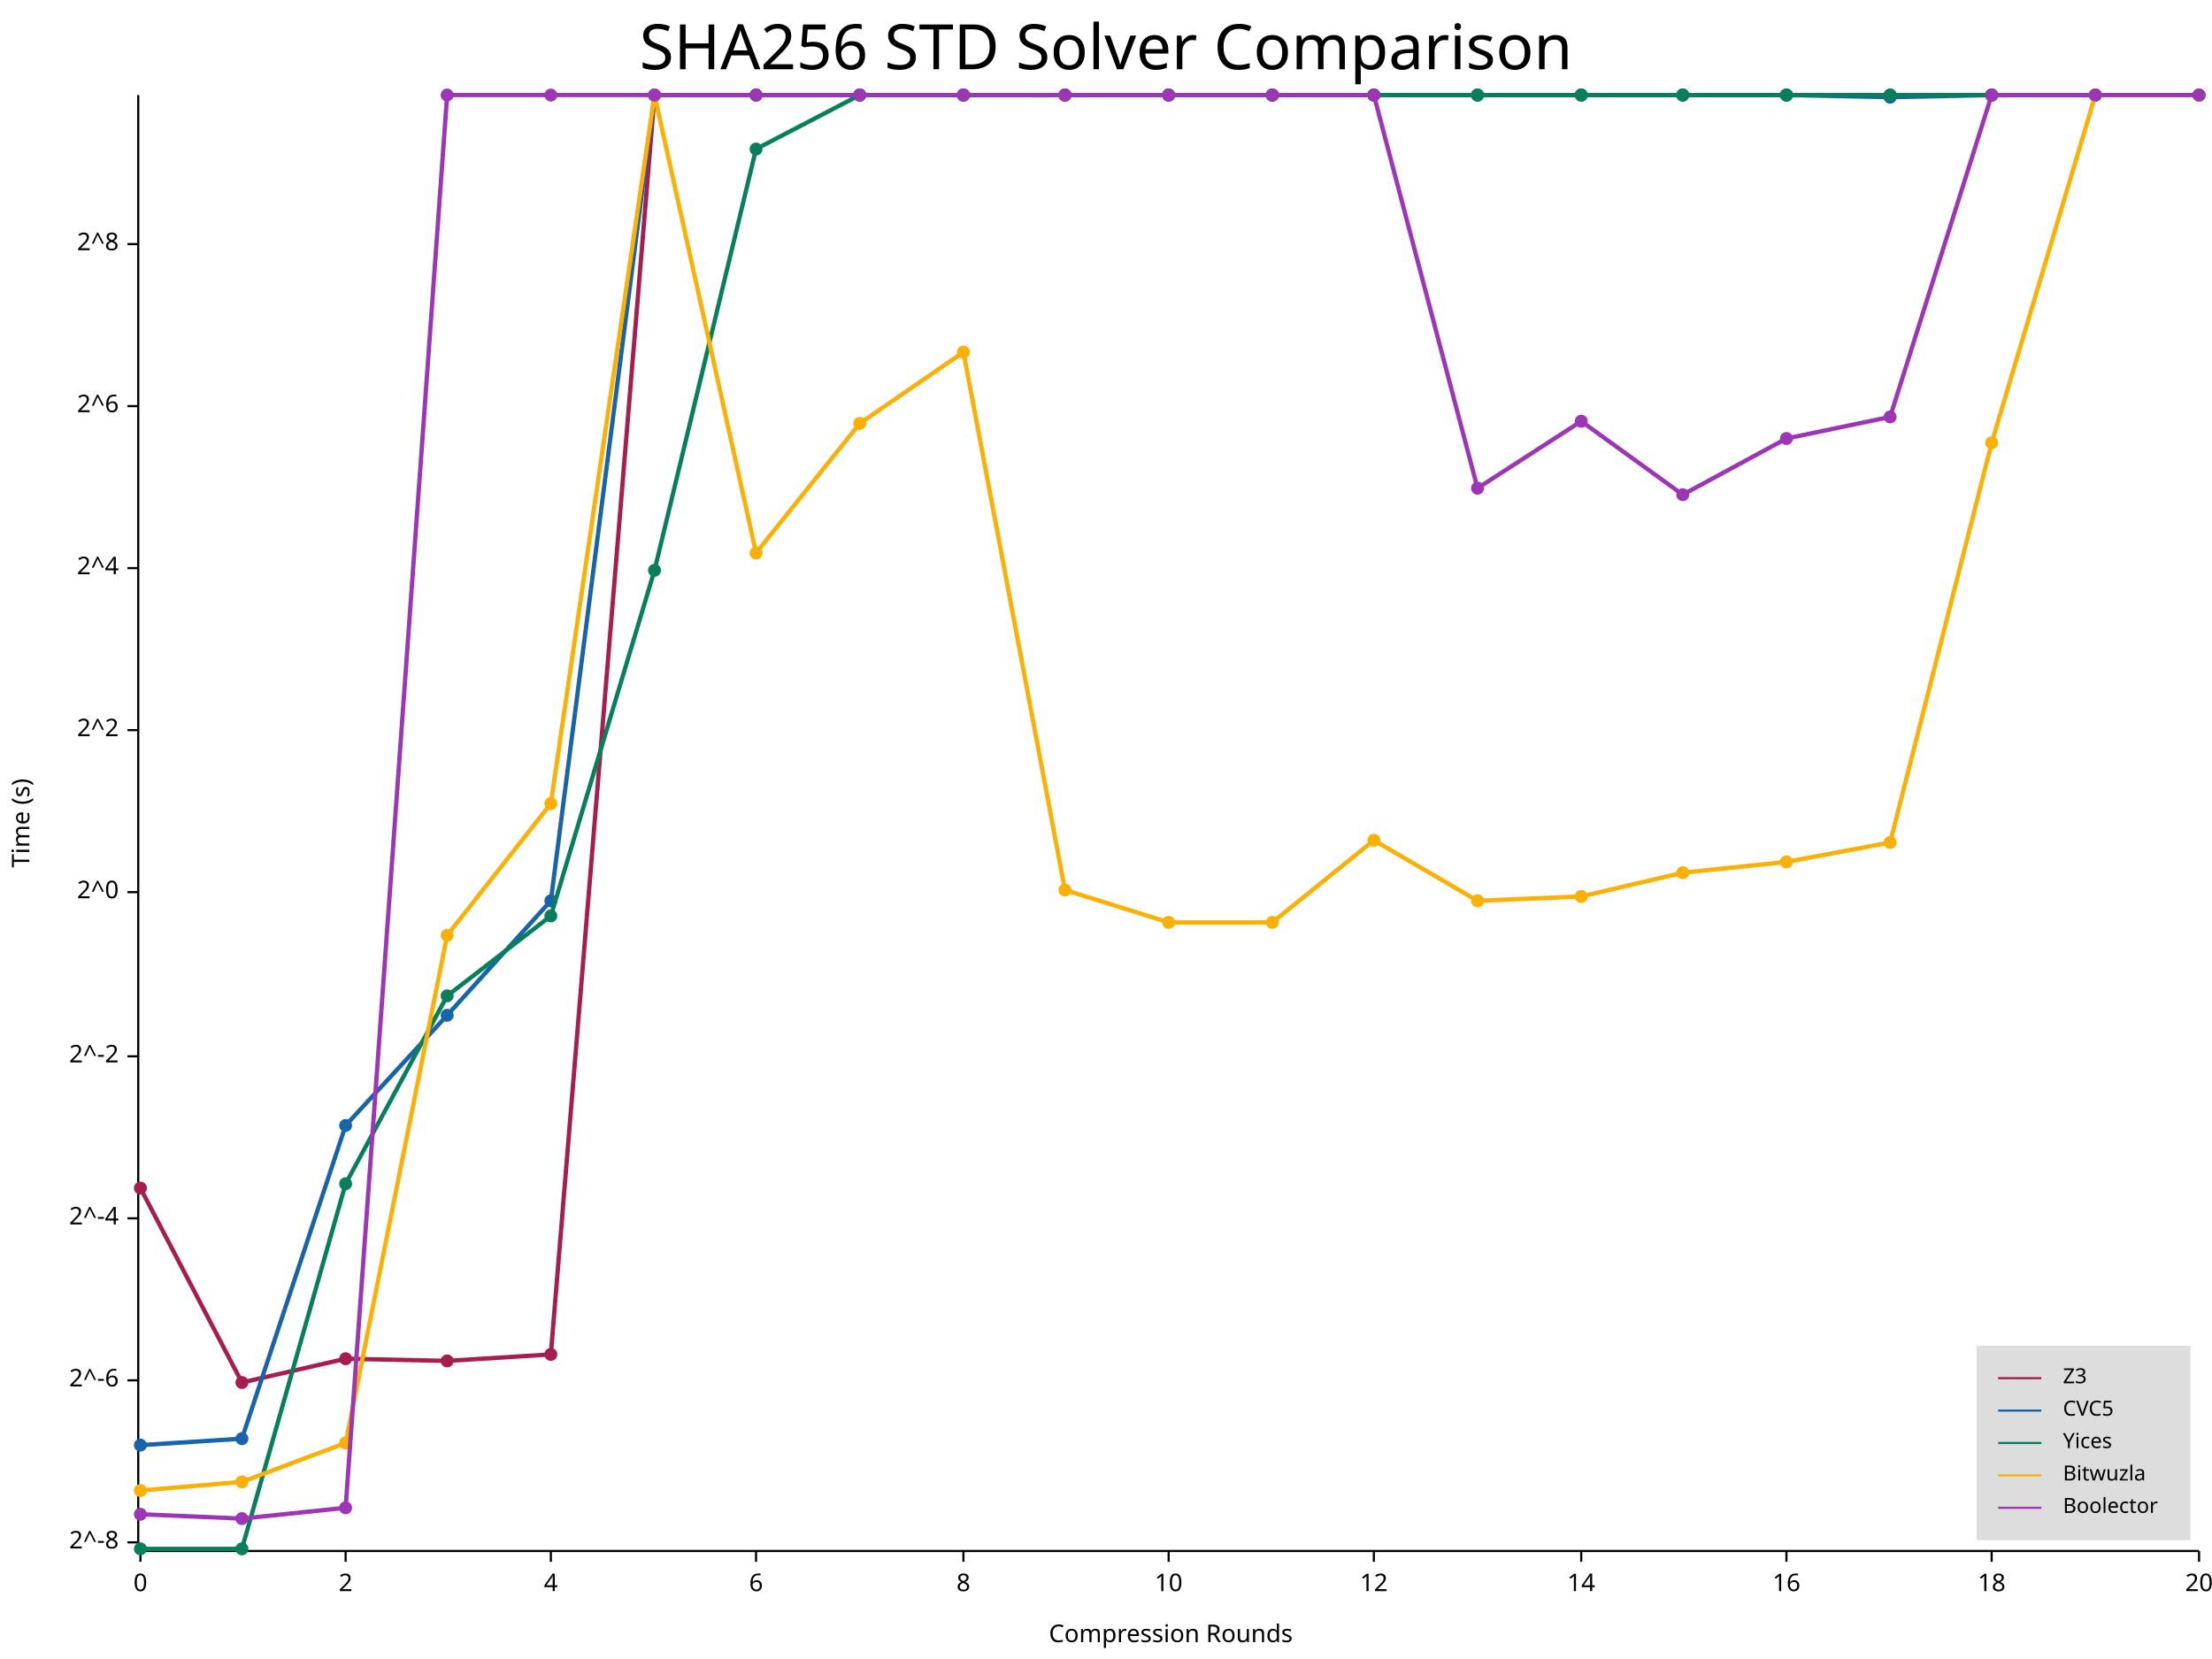
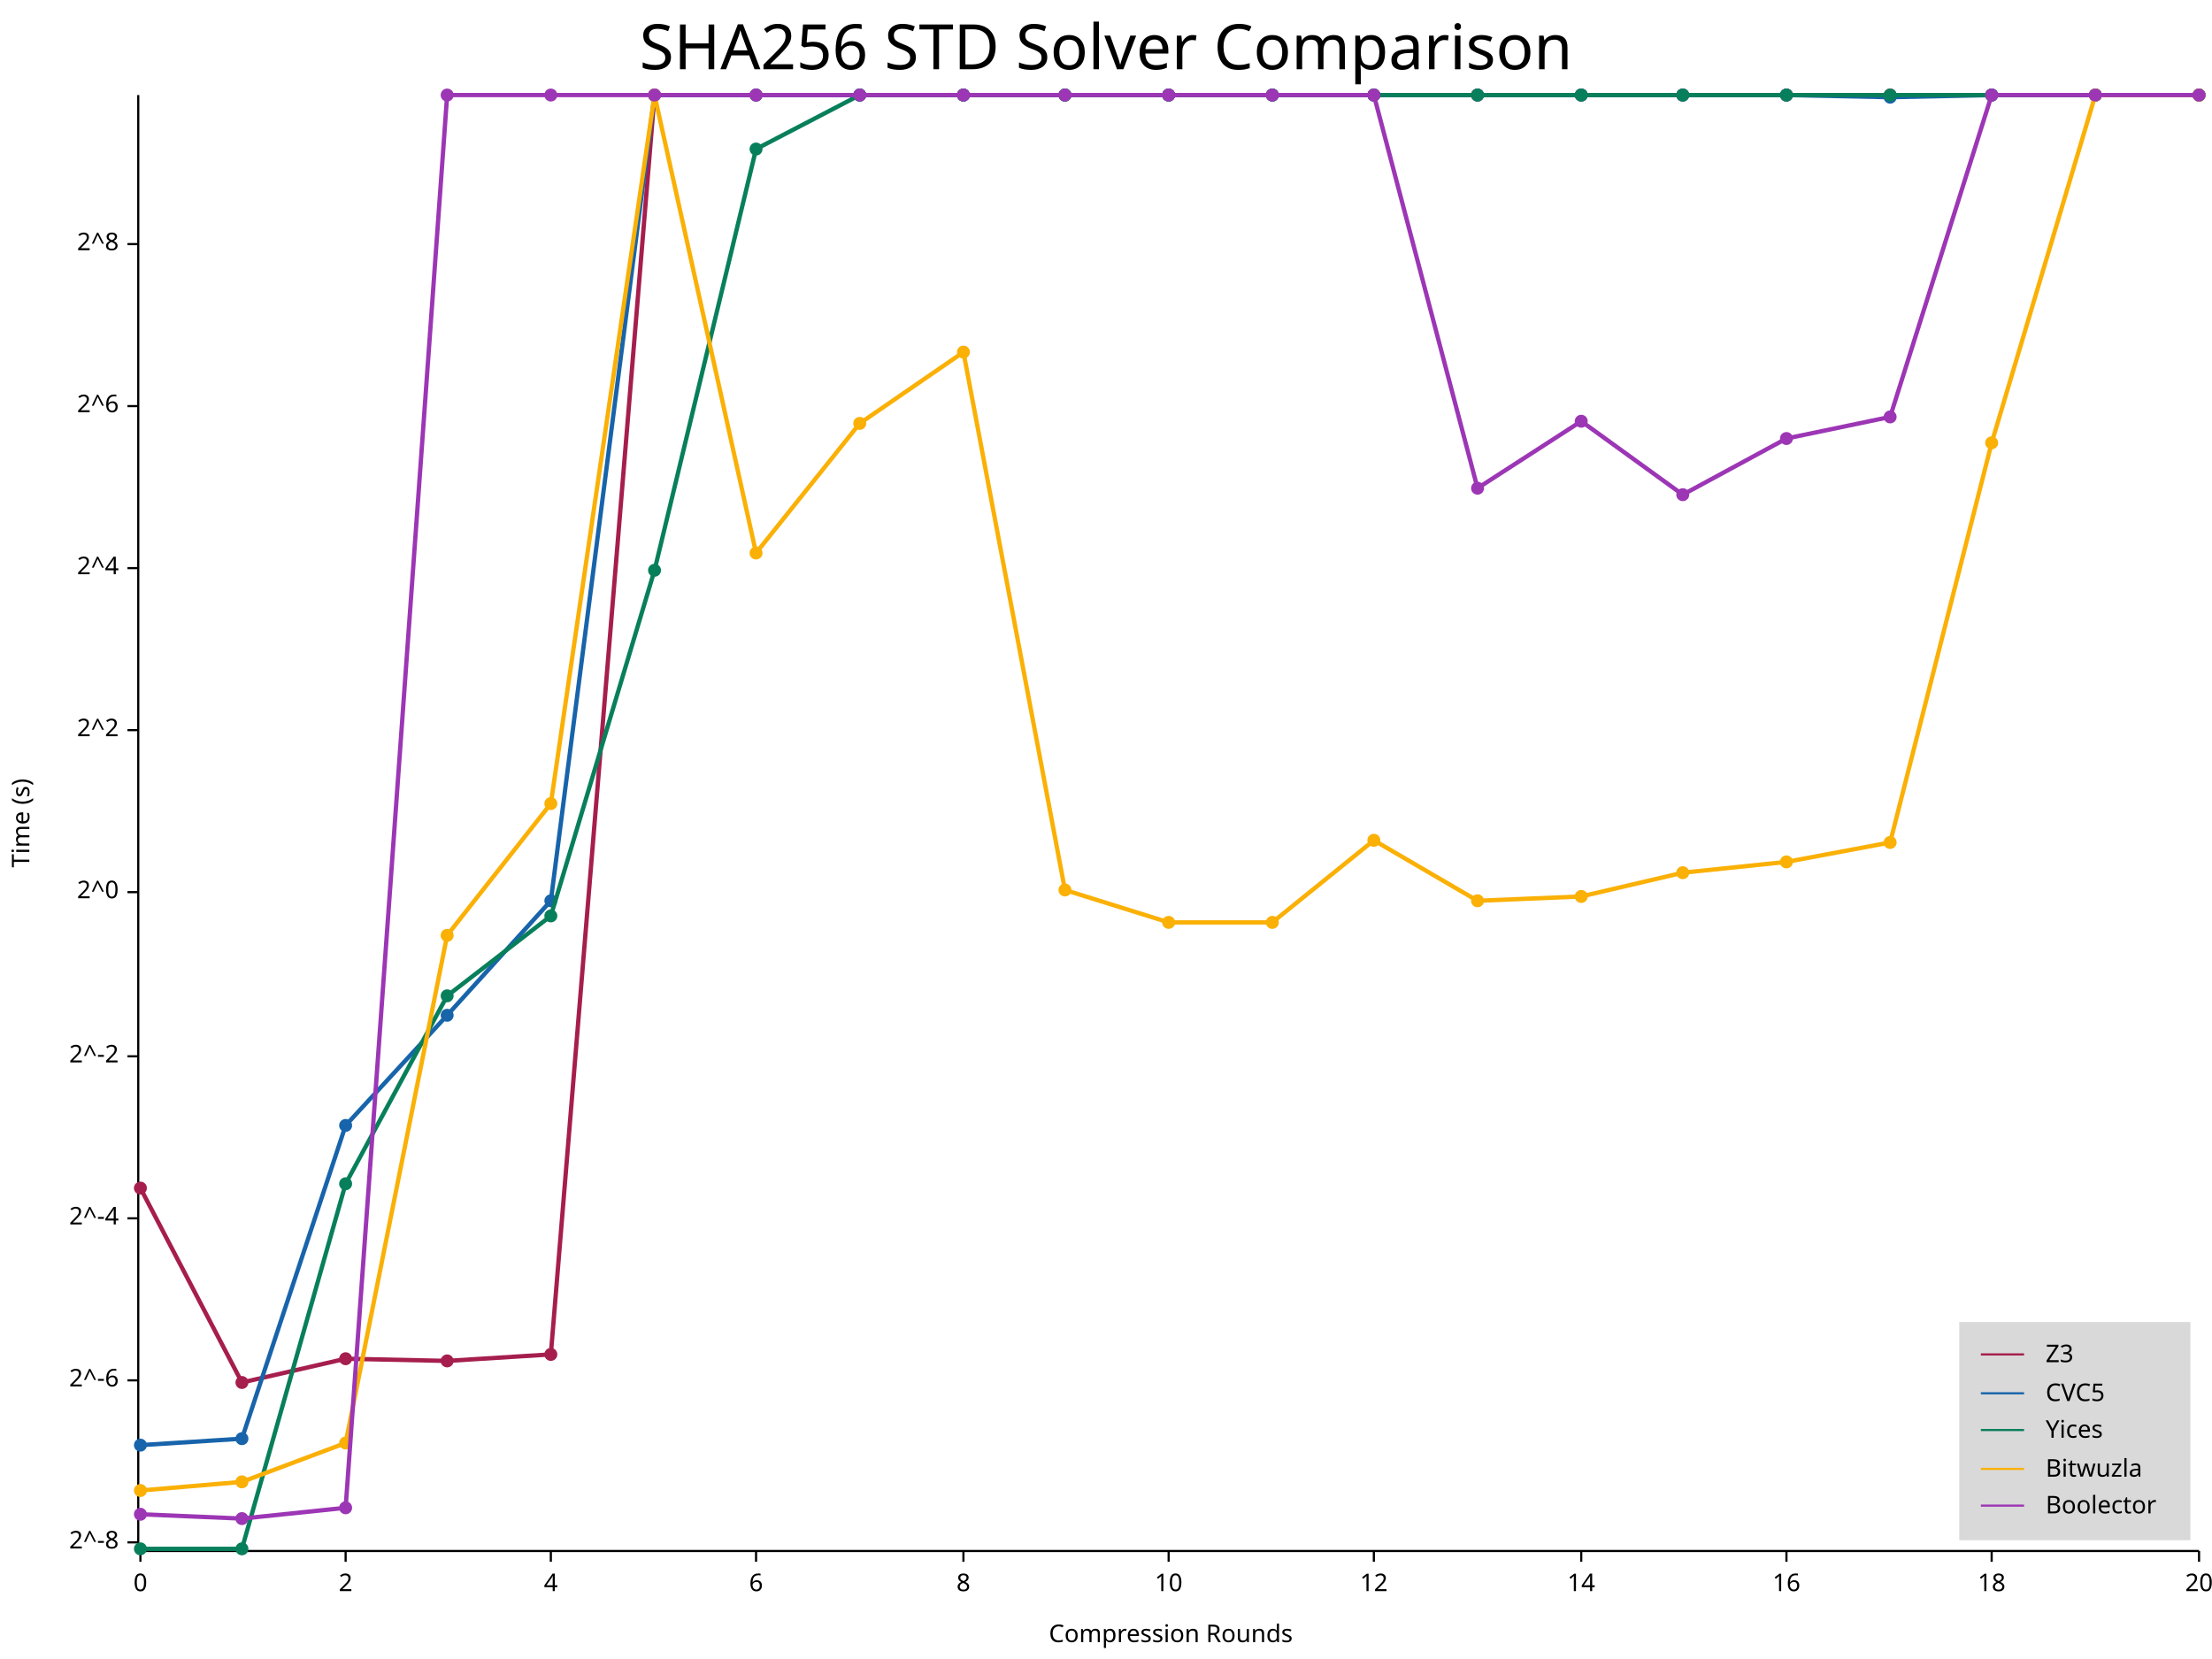
<svg xmlns="http://www.w3.org/2000/svg" width="1024" height="768" viewBox="0 0 1024 768">
  <rect x="0" y="0" width="1024" height="768" opacity="1" fill="#FFFFFF" stroke="none" />
  <text x="512" y="10" dy="0.76em" text-anchor="middle" font-family="noto sans" font-size="29.032" opacity="1" fill="#000000">
SHA256 STD Solver Comparison
</text>
  <text x="542" y="763" dy="-0.5ex" text-anchor="middle" font-family="noto sans" font-size="11.29" opacity="1" fill="#000000">
Compression Rounds
</text>
  <polyline fill="none" opacity="1" stroke="#000000" stroke-width="1" points="65,718 1018,718 " />
  <text x="65" y="728" dy="0.76em" text-anchor="middle" font-family="noto sans" font-size="11.29" opacity="1" fill="#000000">
0
</text>
  <polyline fill="none" opacity="1" stroke="#000000" stroke-width="1" points="65,718 65,723 " />
  <text x="160" y="728" dy="0.76em" text-anchor="middle" font-family="noto sans" font-size="11.29" opacity="1" fill="#000000">
2
</text>
  <polyline fill="none" opacity="1" stroke="#000000" stroke-width="1" points="160,718 160,723 " />
  <text x="255" y="728" dy="0.76em" text-anchor="middle" font-family="noto sans" font-size="11.29" opacity="1" fill="#000000">
4
</text>
  <polyline fill="none" opacity="1" stroke="#000000" stroke-width="1" points="255,718 255,723 " />
  <text x="350" y="728" dy="0.76em" text-anchor="middle" font-family="noto sans" font-size="11.29" opacity="1" fill="#000000">
6
</text>
  <polyline fill="none" opacity="1" stroke="#000000" stroke-width="1" points="350,718 350,723 " />
  <text x="446" y="728" dy="0.76em" text-anchor="middle" font-family="noto sans" font-size="11.29" opacity="1" fill="#000000">
8
</text>
  <polyline fill="none" opacity="1" stroke="#000000" stroke-width="1" points="446,718 446,723 " />
  <text x="541" y="728" dy="0.76em" text-anchor="middle" font-family="noto sans" font-size="11.29" opacity="1" fill="#000000">
10
</text>
  <polyline fill="none" opacity="1" stroke="#000000" stroke-width="1" points="541,718 541,723 " />
  <text x="636" y="728" dy="0.76em" text-anchor="middle" font-family="noto sans" font-size="11.29" opacity="1" fill="#000000">
12
</text>
  <polyline fill="none" opacity="1" stroke="#000000" stroke-width="1" points="636,718 636,723 " />
  <text x="732" y="728" dy="0.76em" text-anchor="middle" font-family="noto sans" font-size="11.29" opacity="1" fill="#000000">
14
</text>
  <polyline fill="none" opacity="1" stroke="#000000" stroke-width="1" points="732,718 732,723 " />
  <text x="827" y="728" dy="0.76em" text-anchor="middle" font-family="noto sans" font-size="11.29" opacity="1" fill="#000000">
16
</text>
  <polyline fill="none" opacity="1" stroke="#000000" stroke-width="1" points="827,718 827,723 " />
  <text x="922" y="728" dy="0.76em" text-anchor="middle" font-family="noto sans" font-size="11.29" opacity="1" fill="#000000">
18
</text>
  <polyline fill="none" opacity="1" stroke="#000000" stroke-width="1" points="922,718 922,723 " />
  <text x="1018" y="728" dy="0.76em" text-anchor="middle" font-family="noto sans" font-size="11.29" opacity="1" fill="#000000">
20
</text>
  <polyline fill="none" opacity="1" stroke="#000000" stroke-width="1" points="1018,718 1018,723 " />
  <text x="5" y="381" dy="0.76em" text-anchor="middle" font-family="noto sans" font-size="11.29" opacity="1" fill="#000000" transform="rotate(270, 5, 381)">
Time (s)
</text>
  <polyline fill="none" opacity="1" stroke="#000000" stroke-width="1" points="64,44 64,717 " />
  <text x="55" y="714" dy="0.5ex" text-anchor="end" font-family="noto sans" font-size="11.29" opacity="1" fill="#000000">
2^-8
</text>
  <polyline fill="none" opacity="1" stroke="#000000" stroke-width="1" points="59,714 64,714 " />
  <text x="55" y="639" dy="0.5ex" text-anchor="end" font-family="noto sans" font-size="11.29" opacity="1" fill="#000000">
2^-6
</text>
  <polyline fill="none" opacity="1" stroke="#000000" stroke-width="1" points="59,639 64,639 " />
  <text x="55" y="564" dy="0.5ex" text-anchor="end" font-family="noto sans" font-size="11.29" opacity="1" fill="#000000">
2^-4
</text>
  <polyline fill="none" opacity="1" stroke="#000000" stroke-width="1" points="59,564 64,564 " />
  <text x="55" y="489" dy="0.5ex" text-anchor="end" font-family="noto sans" font-size="11.29" opacity="1" fill="#000000">
2^-2
</text>
  <polyline fill="none" opacity="1" stroke="#000000" stroke-width="1" points="59,489 64,489 " />
  <text x="55" y="413" dy="0.5ex" text-anchor="end" font-family="noto sans" font-size="11.29" opacity="1" fill="#000000">
2^0
</text>
  <polyline fill="none" opacity="1" stroke="#000000" stroke-width="1" points="59,413 64,413 " />
  <text x="55" y="338" dy="0.5ex" text-anchor="end" font-family="noto sans" font-size="11.29" opacity="1" fill="#000000">
2^2
</text>
  <polyline fill="none" opacity="1" stroke="#000000" stroke-width="1" points="59,338 64,338 " />
  <text x="55" y="263" dy="0.5ex" text-anchor="end" font-family="noto sans" font-size="11.29" opacity="1" fill="#000000">
2^4
</text>
  <polyline fill="none" opacity="1" stroke="#000000" stroke-width="1" points="59,263 64,263 " />
  <text x="55" y="188" dy="0.5ex" text-anchor="end" font-family="noto sans" font-size="11.29" opacity="1" fill="#000000">
2^6
</text>
  <polyline fill="none" opacity="1" stroke="#000000" stroke-width="1" points="59,188 64,188 " />
  <text x="55" y="113" dy="0.5ex" text-anchor="end" font-family="noto sans" font-size="11.29" opacity="1" fill="#000000">
2^8
</text>
  <polyline fill="none" opacity="1" stroke="#000000" stroke-width="1" points="59,113 64,113 " />
  <polyline fill="none" opacity="1" stroke="#A61E4D" stroke-width="2" points="65,550 112,640 160,629 207,630 255,627 303,44 350,44 398,44 446,44 493,44 541,44 589,44 636,44 684,44 732,44 779,44 827,44 875,44 922,44 970,44 1018,44 " />
  <circle cx="65" cy="550" r="3" opacity="1" fill="#A61E4D" stroke="none" stroke-width="1" />
  <circle cx="112" cy="640" r="3" opacity="1" fill="#A61E4D" stroke="none" stroke-width="1" />
  <circle cx="160" cy="629" r="3" opacity="1" fill="#A61E4D" stroke="none" stroke-width="1" />
  <circle cx="207" cy="630" r="3" opacity="1" fill="#A61E4D" stroke="none" stroke-width="1" />
  <circle cx="255" cy="627" r="3" opacity="1" fill="#A61E4D" stroke="none" stroke-width="1" />
  <circle cx="303" cy="44" r="3" opacity="1" fill="#A61E4D" stroke="none" stroke-width="1" />
  <circle cx="350" cy="44" r="3" opacity="1" fill="#A61E4D" stroke="none" stroke-width="1" />
  <circle cx="398" cy="44" r="3" opacity="1" fill="#A61E4D" stroke="none" stroke-width="1" />
  <circle cx="446" cy="44" r="3" opacity="1" fill="#A61E4D" stroke="none" stroke-width="1" />
  <circle cx="493" cy="44" r="3" opacity="1" fill="#A61E4D" stroke="none" stroke-width="1" />
  <circle cx="541" cy="44" r="3" opacity="1" fill="#A61E4D" stroke="none" stroke-width="1" />
  <circle cx="589" cy="44" r="3" opacity="1" fill="#A61E4D" stroke="none" stroke-width="1" />
  <circle cx="636" cy="44" r="3" opacity="1" fill="#A61E4D" stroke="none" stroke-width="1" />
  <circle cx="684" cy="44" r="3" opacity="1" fill="#A61E4D" stroke="none" stroke-width="1" />
  <circle cx="732" cy="44" r="3" opacity="1" fill="#A61E4D" stroke="none" stroke-width="1" />
  <circle cx="779" cy="44" r="3" opacity="1" fill="#A61E4D" stroke="none" stroke-width="1" />
  <circle cx="827" cy="44" r="3" opacity="1" fill="#A61E4D" stroke="none" stroke-width="1" />
  <circle cx="875" cy="44" r="3" opacity="1" fill="#A61E4D" stroke="none" stroke-width="1" />
  <circle cx="922" cy="44" r="3" opacity="1" fill="#A61E4D" stroke="none" stroke-width="1" />
  <circle cx="970" cy="44" r="3" opacity="1" fill="#A61E4D" stroke="none" stroke-width="1" />
  <circle cx="1018" cy="44" r="3" opacity="1" fill="#A61E4D" stroke="none" stroke-width="1" />
  <polyline fill="none" opacity="1" stroke="#1864AB" stroke-width="2" points="65,669 112,666 160,521 207,470 255,417 303,44 350,44 398,44 446,44 493,44 541,44 589,44 636,44 684,44 732,44 779,44 827,44 875,45 922,44 970,44 1018,44 " />
  <circle cx="65" cy="669" r="3" opacity="1" fill="#1864AB" stroke="none" stroke-width="1" />
  <circle cx="112" cy="666" r="3" opacity="1" fill="#1864AB" stroke="none" stroke-width="1" />
  <circle cx="160" cy="521" r="3" opacity="1" fill="#1864AB" stroke="none" stroke-width="1" />
  <circle cx="207" cy="470" r="3" opacity="1" fill="#1864AB" stroke="none" stroke-width="1" />
  <circle cx="255" cy="417" r="3" opacity="1" fill="#1864AB" stroke="none" stroke-width="1" />
  <circle cx="303" cy="44" r="3" opacity="1" fill="#1864AB" stroke="none" stroke-width="1" />
  <circle cx="350" cy="44" r="3" opacity="1" fill="#1864AB" stroke="none" stroke-width="1" />
  <circle cx="398" cy="44" r="3" opacity="1" fill="#1864AB" stroke="none" stroke-width="1" />
  <circle cx="446" cy="44" r="3" opacity="1" fill="#1864AB" stroke="none" stroke-width="1" />
  <circle cx="493" cy="44" r="3" opacity="1" fill="#1864AB" stroke="none" stroke-width="1" />
  <circle cx="541" cy="44" r="3" opacity="1" fill="#1864AB" stroke="none" stroke-width="1" />
  <circle cx="589" cy="44" r="3" opacity="1" fill="#1864AB" stroke="none" stroke-width="1" />
  <circle cx="636" cy="44" r="3" opacity="1" fill="#1864AB" stroke="none" stroke-width="1" />
  <circle cx="684" cy="44" r="3" opacity="1" fill="#1864AB" stroke="none" stroke-width="1" />
  <circle cx="732" cy="44" r="3" opacity="1" fill="#1864AB" stroke="none" stroke-width="1" />
  <circle cx="779" cy="44" r="3" opacity="1" fill="#1864AB" stroke="none" stroke-width="1" />
  <circle cx="827" cy="44" r="3" opacity="1" fill="#1864AB" stroke="none" stroke-width="1" />
  <circle cx="875" cy="45" r="3" opacity="1" fill="#1864AB" stroke="none" stroke-width="1" />
  <circle cx="922" cy="44" r="3" opacity="1" fill="#1864AB" stroke="none" stroke-width="1" />
  <circle cx="970" cy="44" r="3" opacity="1" fill="#1864AB" stroke="none" stroke-width="1" />
  <circle cx="1018" cy="44" r="3" opacity="1" fill="#1864AB" stroke="none" stroke-width="1" />
  <polyline fill="none" opacity="1" stroke="#087F5B" stroke-width="2" points="65,717 112,717 160,548 207,461 255,424 303,264 350,69 398,44 446,44 493,44 541,44 589,44 636,44 684,44 732,44 779,44 827,44 875,44 922,44 970,44 1018,44 " />
  <circle cx="65" cy="717" r="3" opacity="1" fill="#087F5B" stroke="none" stroke-width="1" />
  <circle cx="112" cy="717" r="3" opacity="1" fill="#087F5B" stroke="none" stroke-width="1" />
  <circle cx="160" cy="548" r="3" opacity="1" fill="#087F5B" stroke="none" stroke-width="1" />
  <circle cx="207" cy="461" r="3" opacity="1" fill="#087F5B" stroke="none" stroke-width="1" />
  <circle cx="255" cy="424" r="3" opacity="1" fill="#087F5B" stroke="none" stroke-width="1" />
  <circle cx="303" cy="264" r="3" opacity="1" fill="#087F5B" stroke="none" stroke-width="1" />
  <circle cx="350" cy="69" r="3" opacity="1" fill="#087F5B" stroke="none" stroke-width="1" />
  <circle cx="398" cy="44" r="3" opacity="1" fill="#087F5B" stroke="none" stroke-width="1" />
  <circle cx="446" cy="44" r="3" opacity="1" fill="#087F5B" stroke="none" stroke-width="1" />
  <circle cx="493" cy="44" r="3" opacity="1" fill="#087F5B" stroke="none" stroke-width="1" />
  <circle cx="541" cy="44" r="3" opacity="1" fill="#087F5B" stroke="none" stroke-width="1" />
  <circle cx="589" cy="44" r="3" opacity="1" fill="#087F5B" stroke="none" stroke-width="1" />
  <circle cx="636" cy="44" r="3" opacity="1" fill="#087F5B" stroke="none" stroke-width="1" />
  <circle cx="684" cy="44" r="3" opacity="1" fill="#087F5B" stroke="none" stroke-width="1" />
  <circle cx="732" cy="44" r="3" opacity="1" fill="#087F5B" stroke="none" stroke-width="1" />
  <circle cx="779" cy="44" r="3" opacity="1" fill="#087F5B" stroke="none" stroke-width="1" />
  <circle cx="827" cy="44" r="3" opacity="1" fill="#087F5B" stroke="none" stroke-width="1" />
  <circle cx="875" cy="44" r="3" opacity="1" fill="#087F5B" stroke="none" stroke-width="1" />
  <circle cx="922" cy="44" r="3" opacity="1" fill="#087F5B" stroke="none" stroke-width="1" />
  <circle cx="970" cy="44" r="3" opacity="1" fill="#087F5B" stroke="none" stroke-width="1" />
  <circle cx="1018" cy="44" r="3" opacity="1" fill="#087F5B" stroke="none" stroke-width="1" />
  <polyline fill="none" opacity="1" stroke="#FAB005" stroke-width="2" points="65,690 112,686 160,668 207,433 255,372 303,44 350,256 398,196 446,163 493,412 541,427 589,427 636,389 684,417 732,415 779,404 827,399 875,390 922,205 970,44 1018,44 " />
  <circle cx="65" cy="690" r="3" opacity="1" fill="#FAB005" stroke="none" stroke-width="1" />
  <circle cx="112" cy="686" r="3" opacity="1" fill="#FAB005" stroke="none" stroke-width="1" />
  <circle cx="160" cy="668" r="3" opacity="1" fill="#FAB005" stroke="none" stroke-width="1" />
  <circle cx="207" cy="433" r="3" opacity="1" fill="#FAB005" stroke="none" stroke-width="1" />
  <circle cx="255" cy="372" r="3" opacity="1" fill="#FAB005" stroke="none" stroke-width="1" />
  <circle cx="303" cy="44" r="3" opacity="1" fill="#FAB005" stroke="none" stroke-width="1" />
  <circle cx="350" cy="256" r="3" opacity="1" fill="#FAB005" stroke="none" stroke-width="1" />
  <circle cx="398" cy="196" r="3" opacity="1" fill="#FAB005" stroke="none" stroke-width="1" />
  <circle cx="446" cy="163" r="3" opacity="1" fill="#FAB005" stroke="none" stroke-width="1" />
  <circle cx="493" cy="412" r="3" opacity="1" fill="#FAB005" stroke="none" stroke-width="1" />
  <circle cx="541" cy="427" r="3" opacity="1" fill="#FAB005" stroke="none" stroke-width="1" />
  <circle cx="589" cy="427" r="3" opacity="1" fill="#FAB005" stroke="none" stroke-width="1" />
  <circle cx="636" cy="389" r="3" opacity="1" fill="#FAB005" stroke="none" stroke-width="1" />
  <circle cx="684" cy="417" r="3" opacity="1" fill="#FAB005" stroke="none" stroke-width="1" />
  <circle cx="732" cy="415" r="3" opacity="1" fill="#FAB005" stroke="none" stroke-width="1" />
  <circle cx="779" cy="404" r="3" opacity="1" fill="#FAB005" stroke="none" stroke-width="1" />
  <circle cx="827" cy="399" r="3" opacity="1" fill="#FAB005" stroke="none" stroke-width="1" />
  <circle cx="875" cy="390" r="3" opacity="1" fill="#FAB005" stroke="none" stroke-width="1" />
  <circle cx="922" cy="205" r="3" opacity="1" fill="#FAB005" stroke="none" stroke-width="1" />
  <circle cx="970" cy="44" r="3" opacity="1" fill="#FAB005" stroke="none" stroke-width="1" />
  <circle cx="1018" cy="44" r="3" opacity="1" fill="#FAB005" stroke="none" stroke-width="1" />
  <polyline fill="none" opacity="1" stroke="#9C36B5" stroke-width="2" points="65,701 112,703 160,698 207,44 255,44 303,44 350,44 398,44 446,44 493,44 541,44 589,44 636,44 684,226 732,195 779,229 827,203 875,193 922,44 970,44 1018,44 " />
  <circle cx="65" cy="701" r="3" opacity="1" fill="#9C36B5" stroke="none" stroke-width="1" />
  <circle cx="112" cy="703" r="3" opacity="1" fill="#9C36B5" stroke="none" stroke-width="1" />
  <circle cx="160" cy="698" r="3" opacity="1" fill="#9C36B5" stroke="none" stroke-width="1" />
  <circle cx="207" cy="44" r="3" opacity="1" fill="#9C36B5" stroke="none" stroke-width="1" />
  <circle cx="255" cy="44" r="3" opacity="1" fill="#9C36B5" stroke="none" stroke-width="1" />
  <circle cx="303" cy="44" r="3" opacity="1" fill="#9C36B5" stroke="none" stroke-width="1" />
  <circle cx="350" cy="44" r="3" opacity="1" fill="#9C36B5" stroke="none" stroke-width="1" />
  <circle cx="398" cy="44" r="3" opacity="1" fill="#9C36B5" stroke="none" stroke-width="1" />
  <circle cx="446" cy="44" r="3" opacity="1" fill="#9C36B5" stroke="none" stroke-width="1" />
  <circle cx="493" cy="44" r="3" opacity="1" fill="#9C36B5" stroke="none" stroke-width="1" />
  <circle cx="541" cy="44" r="3" opacity="1" fill="#9C36B5" stroke="none" stroke-width="1" />
  <circle cx="589" cy="44" r="3" opacity="1" fill="#9C36B5" stroke="none" stroke-width="1" />
  <circle cx="636" cy="44" r="3" opacity="1" fill="#9C36B5" stroke="none" stroke-width="1" />
  <circle cx="684" cy="226" r="3" opacity="1" fill="#9C36B5" stroke="none" stroke-width="1" />
  <circle cx="732" cy="195" r="3" opacity="1" fill="#9C36B5" stroke="none" stroke-width="1" />
  <circle cx="779" cy="229" r="3" opacity="1" fill="#9C36B5" stroke="none" stroke-width="1" />
  <circle cx="827" cy="203" r="3" opacity="1" fill="#9C36B5" stroke="none" stroke-width="1" />
  <circle cx="875" cy="193" r="3" opacity="1" fill="#9C36B5" stroke="none" stroke-width="1" />
  <circle cx="922" cy="44" r="3" opacity="1" fill="#9C36B5" stroke="none" stroke-width="1" />
  <circle cx="970" cy="44" r="3" opacity="1" fill="#9C36B5" stroke="none" stroke-width="1" />
  <circle cx="1018" cy="44" r="3" opacity="1" fill="#9C36B5" stroke="none" stroke-width="1" />
-   <rect x="915" y="623" width="99" height="90" opacity="0.3" fill="#8C8C8C" stroke="none" />
-   <text x="955" y="633" dy="0.76em" text-anchor="start" font-family="sans-serif" font-size="9.677" opacity="1" fill="#000000">
+   <rect x="907" y="612" width="107" height="101" opacity="0.5" fill="#B4B4B4" stroke="none" />
+   <text x="947" y="622" dy="0.76em" text-anchor="start" font-family="noto sans" font-size="11.29" opacity="1" fill="#000000">
Z3
</text>
-   <text x="955" y="648" dy="0.76em" text-anchor="start" font-family="sans-serif" font-size="9.677" opacity="1" fill="#000000">
+   <text x="947" y="640" dy="0.76em" text-anchor="start" font-family="noto sans" font-size="11.29" opacity="1" fill="#000000">
CVC5
</text>
-   <text x="955" y="663" dy="0.76em" text-anchor="start" font-family="sans-serif" font-size="9.677" opacity="1" fill="#000000">
+   <text x="947" y="657" dy="0.76em" text-anchor="start" font-family="noto sans" font-size="11.29" opacity="1" fill="#000000">
Yices
</text>
-   <text x="955" y="678" dy="0.76em" text-anchor="start" font-family="sans-serif" font-size="9.677" opacity="1" fill="#000000">
+   <text x="947" y="675" dy="0.76em" text-anchor="start" font-family="noto sans" font-size="11.29" opacity="1" fill="#000000">
Bitwuzla
</text>
-   <text x="955" y="693" dy="0.76em" text-anchor="start" font-family="sans-serif" font-size="9.677" opacity="1" fill="#000000">
+   <text x="947" y="692" dy="0.76em" text-anchor="start" font-family="noto sans" font-size="11.29" opacity="1" fill="#000000">
Boolector
</text>
-   <polyline fill="none" opacity="1" stroke="#A61E4D" stroke-width="1" points="925,638 945,638 " />
-   <polyline fill="none" opacity="1" stroke="#1864AB" stroke-width="1" points="925,653 945,653 " />
-   <polyline fill="none" opacity="1" stroke="#087F5B" stroke-width="1" points="925,668 945,668 " />
-   <polyline fill="none" opacity="1" stroke="#FAB005" stroke-width="1" points="925,683 945,683 " />
-   <polyline fill="none" opacity="1" stroke="#9C36B5" stroke-width="1" points="925,698 945,698 " />
+   <polyline fill="none" opacity="1" stroke="#A61E4D" stroke-width="1" points="917,627 937,627 " />
+   <polyline fill="none" opacity="1" stroke="#1864AB" stroke-width="1" points="917,645 937,645 " />
+   <polyline fill="none" opacity="1" stroke="#087F5B" stroke-width="1" points="917,662 937,662 " />
+   <polyline fill="none" opacity="1" stroke="#FAB005" stroke-width="1" points="917,680 937,680 " />
+   <polyline fill="none" opacity="1" stroke="#9C36B5" stroke-width="1" points="917,697 937,697 " />
</svg>
